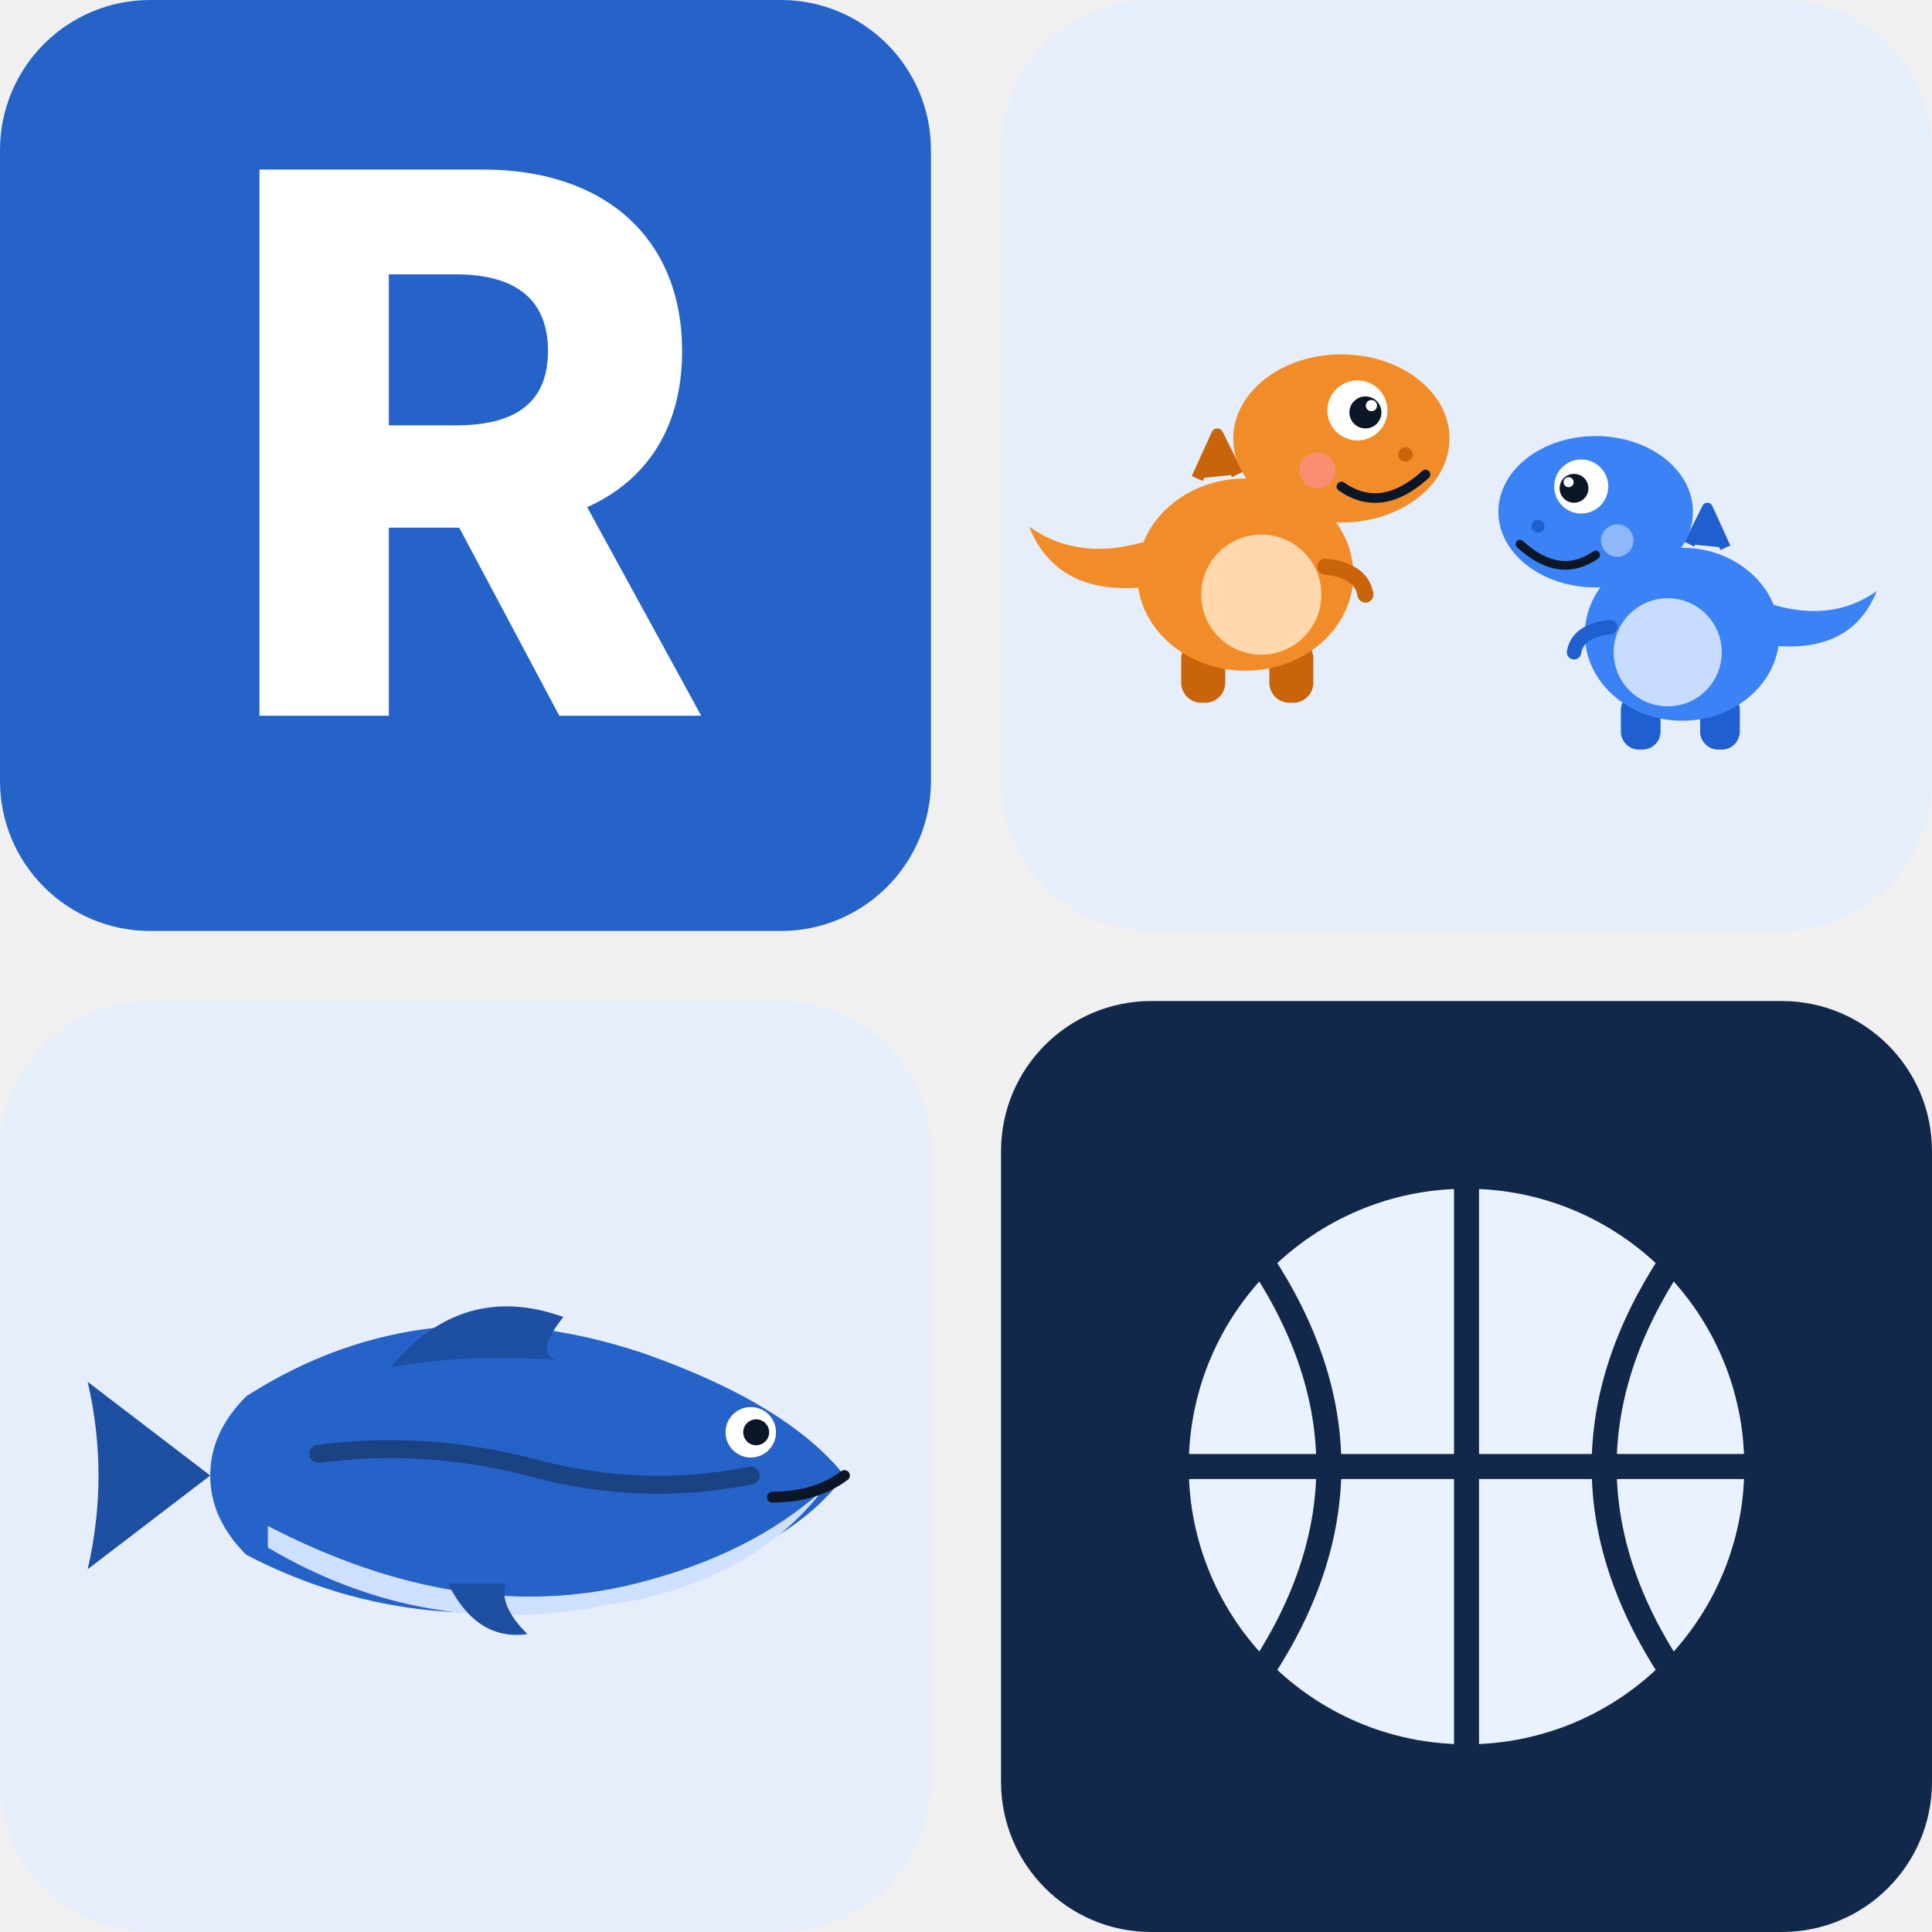
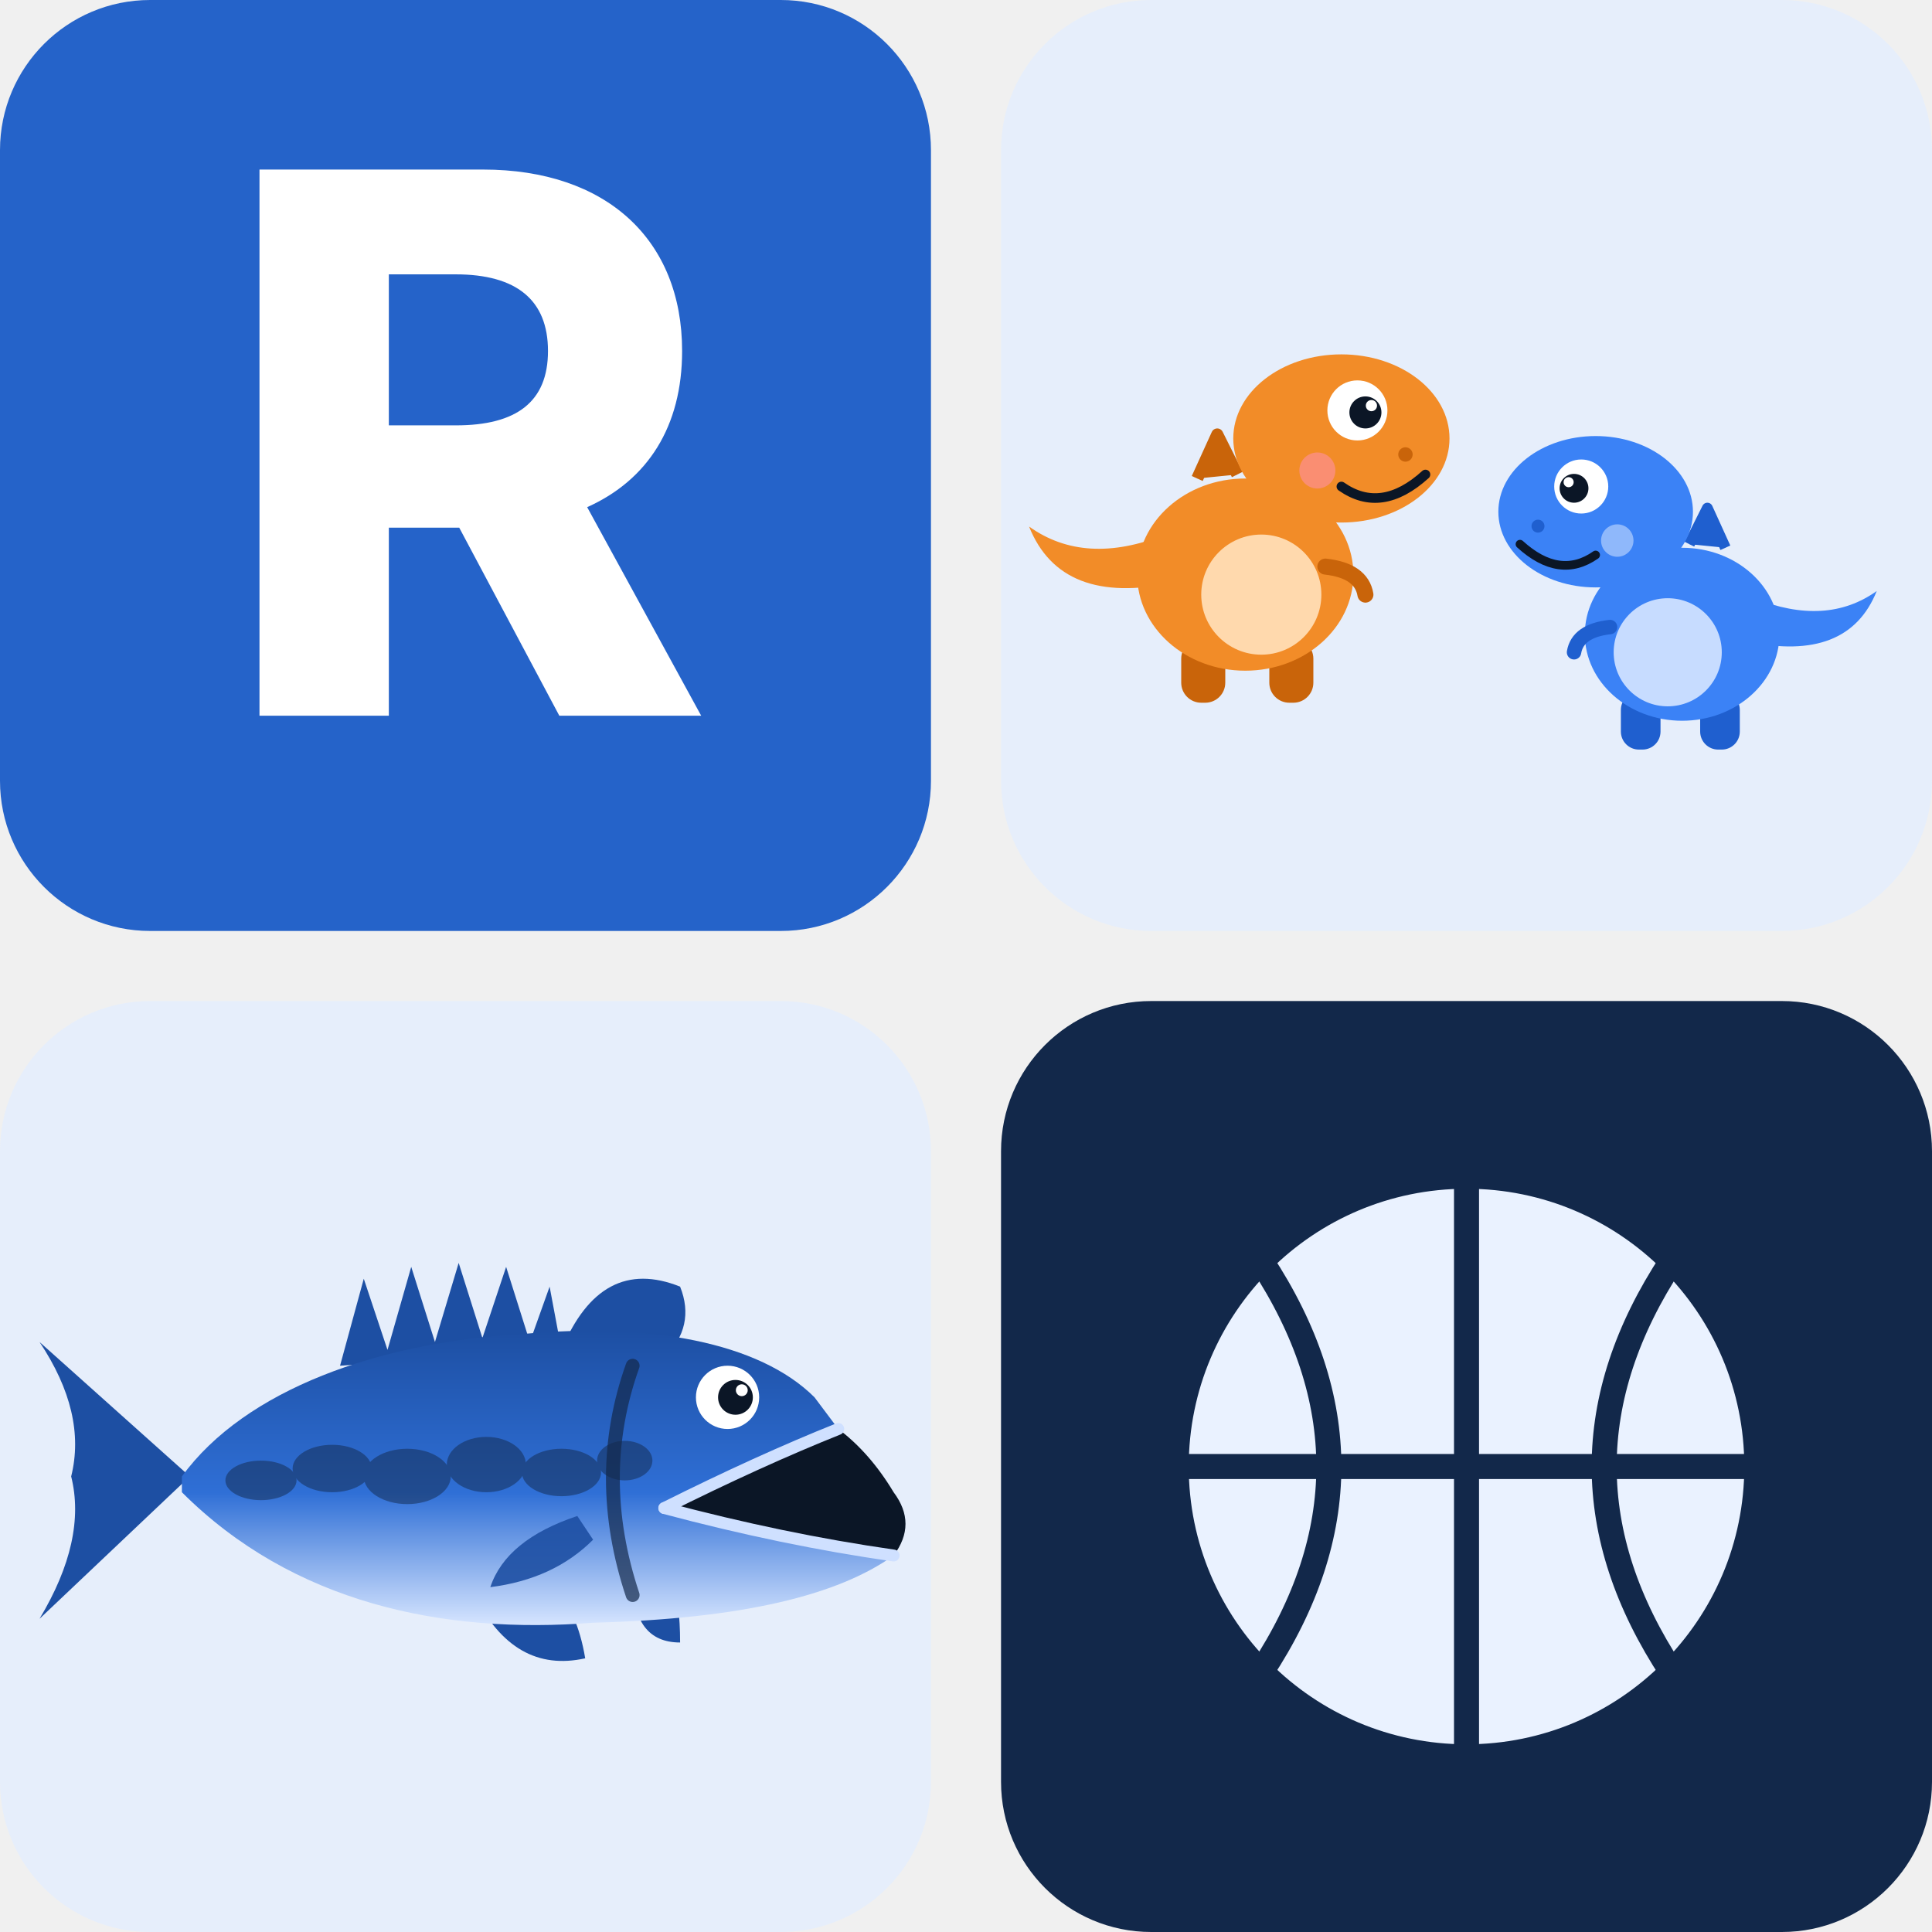
<svg xmlns="http://www.w3.org/2000/svg" viewBox="0 0 386 386">
  <rect x="0" y="0" width="186" height="186" rx="30" fill="#2563c9" />
  <rect x="200" y="0" width="186" height="186" rx="30" fill="#e6eefb" />
  <rect x="0" y="200" width="186" height="186" rx="30" fill="#e6eefb" />
  <rect x="200" y="200" width="186" height="186" rx="30" fill="#12284a" />
  <text x="93.0" y="143.0" text-anchor="middle" font-family="Inter, Arial, sans-serif" font-weight="800" font-size="150" fill="#ffffff">R</text>
  <g transform="translate(204,54) scale(0.8)">
    <g>
      <path d="M38 78 Q10 84 2 64 Q16 74 36 66 Z" fill="#f28c28" />
      <path d="M44 52 l5-11 5 10 M55 47 l5-11 5 10 M66 45 l5-11 4 11" fill="#c9640a" stroke="#c9640a" stroke-width="3" stroke-linejoin="round" />
      <rect x="40" y="92" width="11" height="16" rx="5" fill="#c9640a" />
      <rect x="62" y="92" width="11" height="16" rx="5" fill="#c9640a" />
      <ellipse cx="56" cy="76" rx="27" ry="24" fill="#f28c28" />
      <ellipse cx="60" cy="81" rx="15" ry="15" fill="#ffd9ad" />
      <path d="M76 74 q9 1 10 7" stroke="#c9640a" stroke-width="4" fill="none" stroke-linecap="round" />
      <ellipse cx="80" cy="42" rx="27" ry="21" fill="#f28c28" />
      <circle cx="96" cy="46" r="1.8" fill="#c9640a" />
      <circle cx="74" cy="50" r="4.5" fill="#ff8fa3" opacity=".6" />
      <circle cx="84" cy="35" r="7.5" fill="#fff" />
      <circle cx="86" cy="35.5" r="4" fill="#0b1626" />
      <circle cx="87.5" cy="33.8" r="1.4" fill="#fff" />
      <path d="M80 54 q10 7 21-3" stroke="#0b1626" stroke-width="2.4" fill="none" stroke-linecap="round" />
    </g>
  </g>
  <g transform="translate(290,72) scale(0.72)">
    <g transform="translate(120,0) scale(-1,1)">
      <path d="M38 78 Q10 84 2 64 Q16 74 36 66 Z" fill="#3b82f6" />
      <path d="M44 52 l5-11 5 10 M55 47 l5-11 5 10 M66 45 l5-11 4 11" fill="#1f5fcf" stroke="#1f5fcf" stroke-width="3" stroke-linejoin="round" />
      <rect x="40" y="92" width="11" height="16" rx="5" fill="#1f5fcf" />
      <rect x="62" y="92" width="11" height="16" rx="5" fill="#1f5fcf" />
      <ellipse cx="56" cy="76" rx="27" ry="24" fill="#3b82f6" />
      <ellipse cx="60" cy="81" rx="15" ry="15" fill="#c7dcff" />
      <path d="M76 74 q9 1 10 7" stroke="#1f5fcf" stroke-width="4" fill="none" stroke-linecap="round" />
      <ellipse cx="80" cy="42" rx="27" ry="21" fill="#3b82f6" />
      <circle cx="96" cy="46" r="1.8" fill="#1f5fcf" />
      <circle cx="74" cy="50" r="4.5" fill="#c7dcff" opacity=".6" />
      <circle cx="84" cy="35" r="7.5" fill="#fff" />
      <circle cx="86" cy="35.5" r="4" fill="#0b1626" />
      <circle cx="87.5" cy="33.8" r="1.4" fill="#fff" />
      <path d="M80 54 q10 7 21-3" stroke="#0b1626" stroke-width="2.4" fill="none" stroke-linecap="round" />
    </g>
  </g>
-   <g transform="translate(42,266) scale(0.72)">
+   <g transform="translate(0,246) scale(0.79)">
    <g>
-       <path d="M0 40 L-34 14 Q-28 40 -34 66 Z" fill="#1d4fa3" />
-       <path d="M10 18 Q60 -14 120 6 Q160 20 176 40 Q160 62 118 72 Q60 88 10 62 Q0 52 0 40 Q0 28 10 18 Z" fill="#2563c9" />
-       <path d="M16 54 Q70 82 118 70 Q150 62 170 44 Q150 70 110 76 Q60 86 16 60 Z" fill="#cfe0ff" />
-       <path d="M30 34 Q60 30 90 38 Q120 46 150 40" stroke="#12284a" stroke-width="5" fill="none" stroke-linecap="round" opacity=".55" />
-       <path d="M50 10 Q70 -14 98 -4 Q90 6 96 8 Q72 6 50 10 Z" fill="#1d4fa3" />
-       <path d="M176 40 Q168 46 156 46" stroke="#0b1626" stroke-width="3" fill="none" stroke-linecap="round" />
-       <circle cx="150" cy="28" r="7" fill="#fff" />
-       <circle cx="151.5" cy="28" r="3.6" fill="#0b1626" />
-       <path d="M66 70 Q74 86 88 84 Q80 76 82 70 Z" fill="#1d4fa3" />
+       <defs>
+         <linearGradient id="bassBody" x1="0" y1="0" x2="0" y2="1">
+           <stop offset="0" stop-color="#1d4fa3" />
+           <stop offset="0.55" stop-color="#2f6fd6" />
+           <stop offset="1" stop-color="#d6e5ff" />
+         </linearGradient>
+       </defs>
+       <path d="M48 62 L10 28 Q22 46 18 62 Q22 78 10 98 Z" fill="#1d4fa3" />
+       <path d="M86 34 L92 12 L98 30 L104 9 L110 28 L116 8 L122 27 L128 9 L134 28 L139 14 L142 30 Z" fill="#1d4fa3" />
+       <path d="M142 30 Q152 6 172 14 Q176 24 168 32 Z" fill="#1d4fa3" />
+       <path d="M120 92 Q130 112 148 108 Q146 96 140 90 Z" fill="#1d4fa3" />
+       <path d="M160 88 Q160 104 172 104 Q172 94 170 88 Z" fill="#1d4fa3" />
+       <path d="M46 62 C62 40 96 28 132 26 C164 23 192 28 206 42 L212 50 L168 70 L226 82 C212 92 188 98 150 99 C112 102 74 94 46 66 Z" fill="url(#bassBody)" />
+       <g fill="#12284a" opacity=".5">
+         <ellipse cx="66" cy="63" rx="9" ry="5" />
+         <ellipse cx="84" cy="60" rx="10" ry="6" />
+         <ellipse cx="103" cy="62" rx="11" ry="7" />
+         <ellipse cx="123" cy="59" rx="10" ry="7" />
+         <ellipse cx="142" cy="61" rx="10" ry="6" />
+         <ellipse cx="158" cy="58" rx="7" ry="5" />
+       </g>
+       <path d="M160 34 Q150 62 160 92" stroke="#12284a" stroke-width="3.5" fill="none" stroke-linecap="round" opacity=".7" />
+       <path d="M212 50 L168 70 L226 82 Q232 74 226 66 Q220 56 212 50 Z" fill="#0b1626" />
+       <path d="M212 50 Q192 58 168 70" stroke="#cfe0ff" stroke-width="3" fill="none" stroke-linecap="round" />
+       <path d="M168 70 Q198 78 226 82" stroke="#cfe0ff" stroke-width="3" fill="none" stroke-linecap="round" />
+       <path d="M146 72 Q128 78 124 90 Q140 88 150 78 Z" fill="#1d4fa3" opacity=".9" />
+       <circle cx="184" cy="42" r="8" fill="#ffffff" />
+       <circle cx="186" cy="42" r="4.4" fill="#0b1626" />
+       <circle cx="187.6" cy="40.2" r="1.5" fill="#ffffff" />
    </g>
  </g>
  <g transform="translate(293.0,293.0)">
    <g>
      <circle cx="0" cy="0" r="58" fill="#eaf2ff" />
      <g fill="none" stroke="#12284a" stroke-width="5" stroke-linecap="round">
        <circle cx="0" cy="0" r="58" />
        <line x1="-58" y1="0" x2="58" y2="0" />
        <line x1="0" y1="-58" x2="0" y2="58" />
        <path d="M-41 -41 Q-14 0 -41 41" />
        <path d="M41 -41 Q14 0 41 41" />
      </g>
    </g>
  </g>
</svg>
